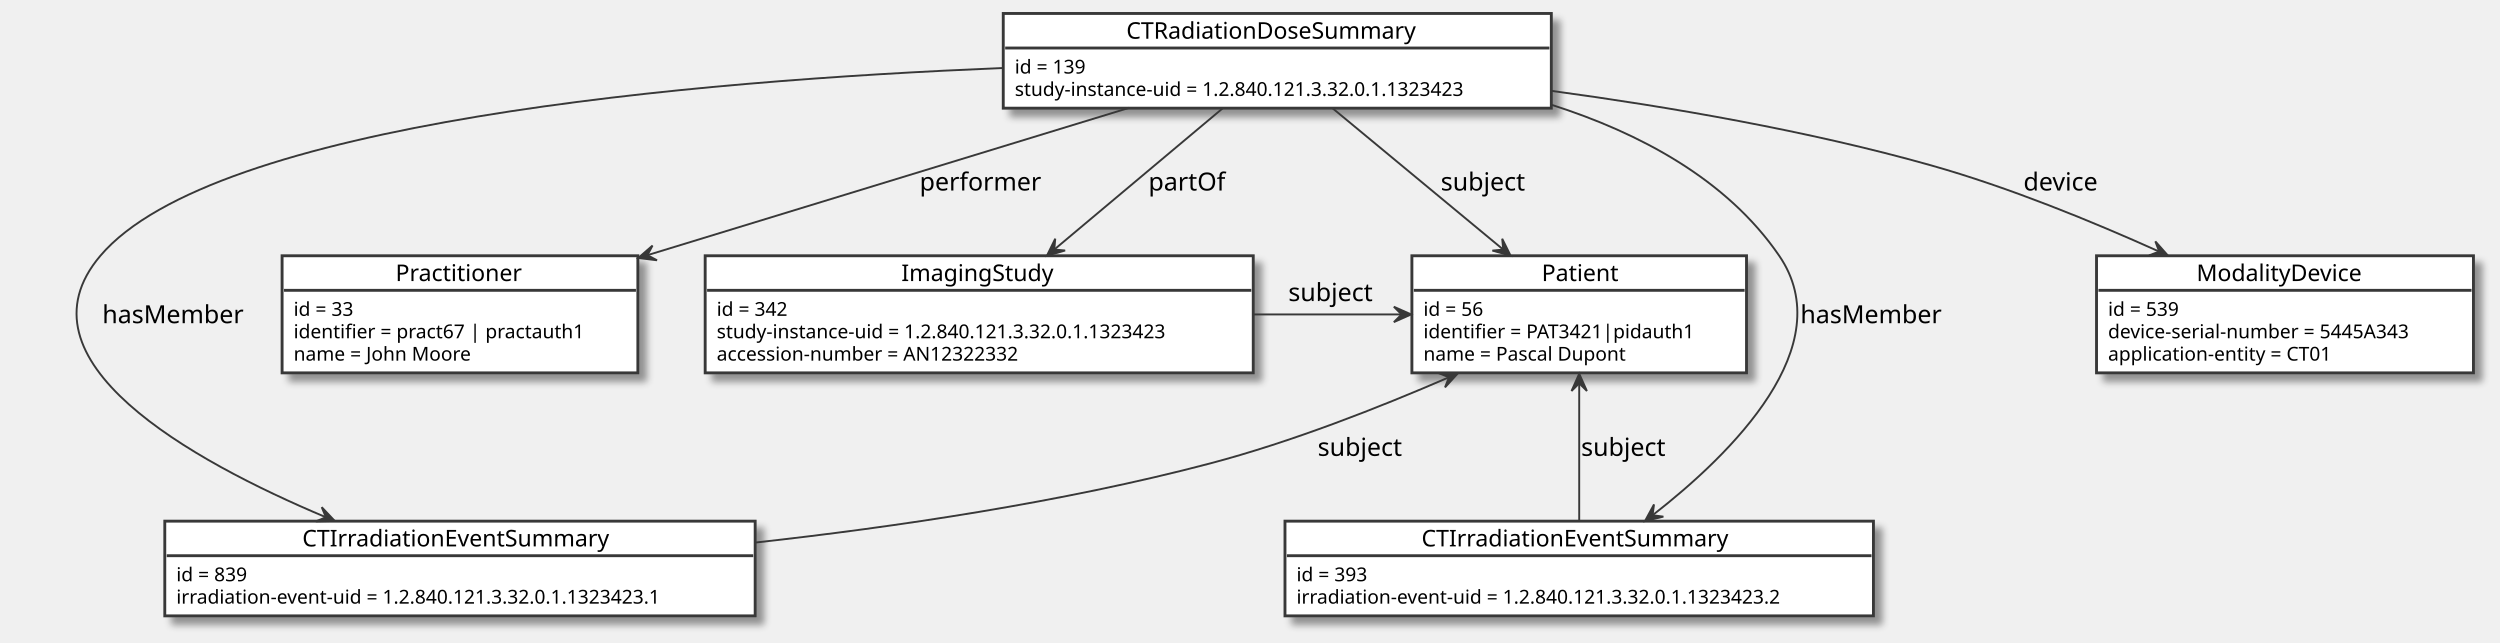
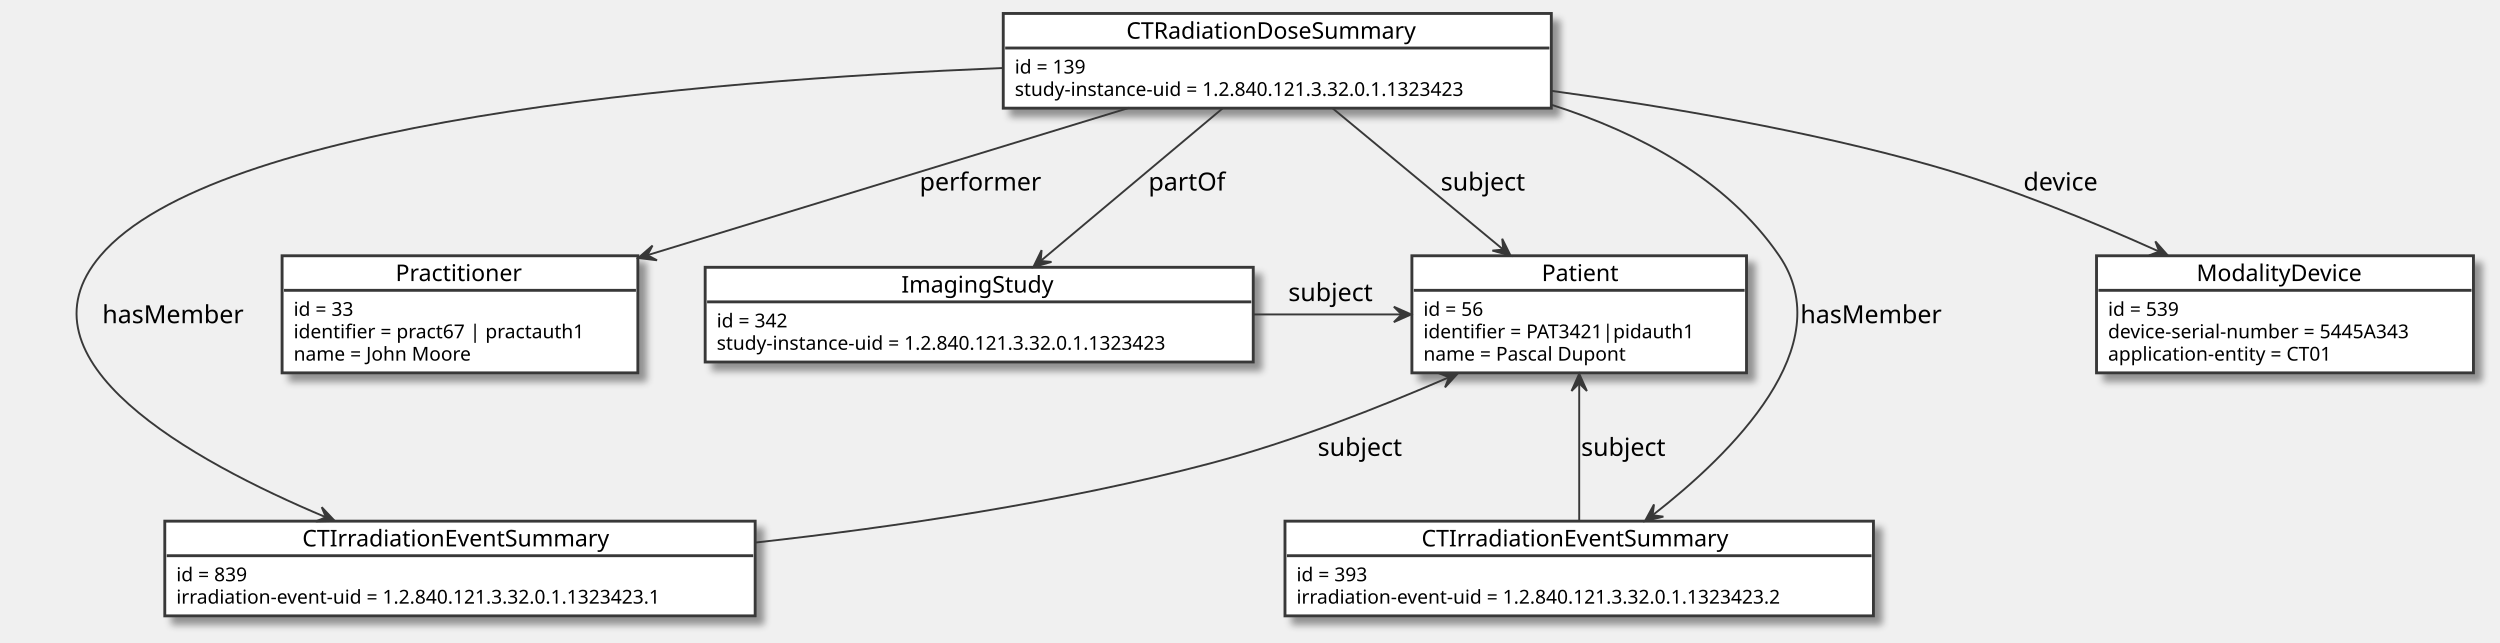
<svg xmlns="http://www.w3.org/2000/svg" contentScriptType="application/ecmascript" contentStyleType="text/css" height="334px" preserveAspectRatio="none" style="width:1300px;height:334px;background:#FFFFFF;" version="1.1" viewBox="0 0 1300 334" width="1300px" zoomAndPan="magnify">
  <defs>
-     <filter height="300%" id="fhmry8j4hx7r8" width="300%" x="-1" y="-1">
+     <filter height="300%" id="f172w0wew5q433" width="300%" x="-1" y="-1">
      <feGaussianBlur result="blurOut" stdDeviation="2.0" />
      <feColorMatrix in="blurOut" result="blurOut2" type="matrix" values="0 0 0 0 0 0 0 0 0 0 0 0 0 0 0 0 0 0 .4 0" />
      <feOffset dx="4.0" dy="4.0" in="blurOut2" result="blurOut3" />
      <feBlend in="SourceGraphic" in2="blurOut3" mode="normal" />
    </filter>
  </defs>
  <g>
-     <rect fill="#FFFFFF" filter="url(#fhmry8j4hx7r8)" height="49.25" style="stroke:#383838;stroke-width:1.5;" width="285" x="521.689" y="7" />
+     <rect fill="#FFFFFF" filter="url(#f172w0wew5q433)" height="49.25" style="stroke:#383838;stroke-width:1.5;" width="285" x="521.689" y="7" />
    <text fill="#000000" font-family="sans-serif" font-size="12" lengthAdjust="spacing" textLength="157" x="585.689" y="20.139">CTRadiationDoseSummary</text>
    <line style="stroke:#383838;stroke-width:1.5;" x1="522.689" x2="805.689" y1="24.969" y2="24.969" />
    <text fill="#000000" font-family="sans-serif" font-size="10" lengthAdjust="spacing" textLength="45" x="527.689" y="38.251">id = 139</text>
    <text fill="#000000" font-family="sans-serif" font-size="10" lengthAdjust="spacing" textLength="273" x="527.689" y="49.892">study-instance-uid = 1.2.840.121.3.32.0.1.1323423</text>
-     <rect fill="#FFFFFF" filter="url(#fhmry8j4hx7r8)" height="60.891" style="stroke:#383838;stroke-width:1.5;" width="174" x="734.189" y="133" />
+     <rect fill="#FFFFFF" filter="url(#f172w0wew5q433)" height="60.891" style="stroke:#383838;stroke-width:1.5;" width="174" x="734.189" y="133" />
    <text fill="#000000" font-family="sans-serif" font-size="12" lengthAdjust="spacing" textLength="39" x="801.689" y="146.139">Patient</text>
    <line style="stroke:#383838;stroke-width:1.5;" x1="735.189" x2="907.189" y1="150.969" y2="150.969" />
    <text fill="#000000" font-family="sans-serif" font-size="10" lengthAdjust="spacing" textLength="37" x="740.189" y="164.251">id = 56</text>
    <text fill="#000000" font-family="sans-serif" font-size="10" lengthAdjust="spacing" textLength="162" x="740.189" y="175.892">identifier = PAT3421|pidauth1</text>
    <text fill="#000000" font-family="sans-serif" font-size="10" lengthAdjust="spacing" textLength="123" x="740.189" y="187.532">name = Pascal Dupont</text>
-     <rect fill="#FFFFFF" filter="url(#fhmry8j4hx7r8)" height="60.891" style="stroke:#383838;stroke-width:1.5;" width="285" x="366.689" y="133" />
-     <text fill="#000000" font-family="sans-serif" font-size="12" lengthAdjust="spacing" textLength="81" x="468.689" y="146.139">ImagingStudy</text>
-     <line style="stroke:#383838;stroke-width:1.5;" x1="367.689" x2="650.689" y1="150.969" y2="150.969" />
-     <text fill="#000000" font-family="sans-serif" font-size="10" lengthAdjust="spacing" textLength="44" x="372.689" y="164.251">id = 342</text>
-     <text fill="#000000" font-family="sans-serif" font-size="10" lengthAdjust="spacing" textLength="273" x="372.689" y="175.892">study-instance-uid = 1.2.840.121.3.32.0.1.1323423</text>
-     <text fill="#000000" font-family="sans-serif" font-size="10" lengthAdjust="spacing" textLength="181" x="372.689" y="187.532">accession-number = AN12322332</text>
-     <rect fill="#FFFFFF" filter="url(#fhmry8j4hx7r8)" height="60.891" style="stroke:#383838;stroke-width:1.5;" width="185" x="146.689" y="133" />
+     <rect fill="#FFFFFF" filter="url(#f172w0wew5q433)" height="49.25" style="stroke:#383838;stroke-width:1.5;" width="285" x="366.689" y="139" />
+     <text fill="#000000" font-family="sans-serif" font-size="12" lengthAdjust="spacing" textLength="81" x="468.689" y="152.139">ImagingStudy</text>
+     <line style="stroke:#383838;stroke-width:1.5;" x1="367.689" x2="650.689" y1="156.969" y2="156.969" />
+     <text fill="#000000" font-family="sans-serif" font-size="10" lengthAdjust="spacing" textLength="44" x="372.689" y="170.251">id = 342</text>
+     <text fill="#000000" font-family="sans-serif" font-size="10" lengthAdjust="spacing" textLength="273" x="372.689" y="181.892">study-instance-uid = 1.2.840.121.3.32.0.1.1323423</text>
+     <rect fill="#FFFFFF" filter="url(#f172w0wew5q433)" height="60.891" style="stroke:#383838;stroke-width:1.5;" width="185" x="146.689" y="133" />
    <text fill="#000000" font-family="sans-serif" font-size="12" lengthAdjust="spacing" textLength="67" x="205.689" y="146.139">Practitioner</text>
    <line style="stroke:#383838;stroke-width:1.5;" x1="147.689" x2="330.689" y1="150.969" y2="150.969" />
    <text fill="#000000" font-family="sans-serif" font-size="10" lengthAdjust="spacing" textLength="38" x="152.689" y="164.251">id = 33</text>
    <text fill="#000000" font-family="sans-serif" font-size="10" lengthAdjust="spacing" textLength="173" x="152.689" y="175.892">identifier = pract67 | practauth1</text>
    <text fill="#000000" font-family="sans-serif" font-size="10" lengthAdjust="spacing" textLength="107" x="152.689" y="187.532">name = John Moore</text>
-     <rect fill="#FFFFFF" filter="url(#fhmry8j4hx7r8)" height="60.891" style="stroke:#383838;stroke-width:1.5;" width="196" x="1090.193" y="133" />
+     <rect fill="#FFFFFF" filter="url(#f172w0wew5q433)" height="60.891" style="stroke:#383838;stroke-width:1.5;" width="196" x="1090.193" y="133" />
    <text fill="#000000" font-family="sans-serif" font-size="12" lengthAdjust="spacing" textLength="92" x="1142.193" y="146.139">ModalityDevice</text>
    <line style="stroke:#383838;stroke-width:1.5;" x1="1091.193" x2="1285.193" y1="150.969" y2="150.969" />
    <text fill="#000000" font-family="sans-serif" font-size="10" lengthAdjust="spacing" textLength="44" x="1096.193" y="164.251">id = 539</text>
    <text fill="#000000" font-family="sans-serif" font-size="10" lengthAdjust="spacing" textLength="184" x="1096.193" y="175.892">device-serial-number = 5445A343</text>
    <text fill="#000000" font-family="sans-serif" font-size="10" lengthAdjust="spacing" textLength="139" x="1096.193" y="187.532">application-entity = CT01</text>
-     <rect fill="#FFFFFF" filter="url(#fhmry8j4hx7r8)" height="49.25" style="stroke:#383838;stroke-width:1.5;" width="307" x="85.689" y="271" />
+     <rect fill="#FFFFFF" filter="url(#f172w0wew5q433)" height="49.25" style="stroke:#383838;stroke-width:1.5;" width="307" x="85.689" y="271" />
    <text fill="#000000" font-family="sans-serif" font-size="12" lengthAdjust="spacing" textLength="164" x="157.189" y="284.139">CTIrradiationEventSummary</text>
    <line style="stroke:#383838;stroke-width:1.5;" x1="86.689" x2="391.689" y1="288.969" y2="288.969" />
    <text fill="#000000" font-family="sans-serif" font-size="10" lengthAdjust="spacing" textLength="45" x="91.689" y="302.251">id = 839</text>
    <text fill="#000000" font-family="sans-serif" font-size="10" lengthAdjust="spacing" textLength="295" x="91.689" y="313.892">irradiation-event-uid = 1.2.840.121.3.32.0.1.1323423.1</text>
-     <rect fill="#FFFFFF" filter="url(#fhmry8j4hx7r8)" height="49.25" style="stroke:#383838;stroke-width:1.5;" width="306" x="668.189" y="271" />
+     <rect fill="#FFFFFF" filter="url(#f172w0wew5q433)" height="49.25" style="stroke:#383838;stroke-width:1.5;" width="306" x="668.189" y="271" />
    <text fill="#000000" font-family="sans-serif" font-size="12" lengthAdjust="spacing" textLength="164" x="739.189" y="284.139">CTIrradiationEventSummary</text>
    <line style="stroke:#383838;stroke-width:1.5;" x1="669.189" x2="973.189" y1="288.969" y2="288.969" />
    <text fill="#000000" font-family="sans-serif" font-size="10" lengthAdjust="spacing" textLength="45" x="674.189" y="302.251">id = 393</text>
    <text fill="#000000" font-family="sans-serif" font-size="10" lengthAdjust="spacing" textLength="294" x="674.189" y="313.892">irradiation-event-uid = 1.2.840.121.3.32.0.1.1323423.2</text>
-     <path codeLine="42" d="M692.62,56.042 C717.466,76.615 753.797,106.698 781.505,129.641 " fill="none" id="CTRadiationDoseSummary-to-Patient" style="stroke:#383838;stroke-width:1.0;" />
+     <path codeLine="41" d="M692.62,56.042 C717.466,76.615 753.797,106.698 781.505,129.641 " fill="none" id="CTRadiationDoseSummary-to-Patient" style="stroke:#383838;stroke-width:1.0;" />
    <polygon fill="#383838" points="785.528,132.972,781.148,124.151,781.677,129.783,776.045,130.312,785.528,132.972" style="stroke:#383838;stroke-width:1.0;" />
    <text fill="#000000" font-family="sans-serif" font-size="13" lengthAdjust="spacing" textLength="46" x="749.189" y="99.067">subject</text>
-     <path codeLine="43" d="M636.119,56.042 C611.59,76.615 575.722,106.698 548.367,129.641 " fill="none" id="CTRadiationDoseSummary-to-ImagingStudy" style="stroke:#383838;stroke-width:1.0;" />
-     <polygon fill="#383838" points="544.395,132.972,553.862,130.254,548.226,129.759,548.721,124.124,544.395,132.972" style="stroke:#383838;stroke-width:1.0;" />
+     <path codeLine="42" d="M636.119,56.042 C609.428,78.428 569.311,112.074 541.346,135.53 " fill="none" id="CTRadiationDoseSummary-to-ImagingStudy" style="stroke:#383838;stroke-width:1.0;" />
+     <polygon fill="#383838" points="537.311,138.914,546.778,136.196,541.143,135.701,541.637,130.066,537.311,138.914" style="stroke:#383838;stroke-width:1.0;" />
    <text fill="#000000" font-family="sans-serif" font-size="13" lengthAdjust="spacing" textLength="41" x="597.189" y="99.067">partOf</text>
-     <path codeLine="44" d="M587.224,56.042 C517.004,77.521 412.896,109.366 336.842,132.629 " fill="none" id="CTRadiationDoseSummary-to-Practitioner" style="stroke:#383838;stroke-width:1.0;" />
+     <path codeLine="43" d="M587.224,56.042 C517.004,77.521 412.896,109.366 336.842,132.629 " fill="none" id="CTRadiationDoseSummary-to-Practitioner" style="stroke:#383838;stroke-width:1.0;" />
    <polygon fill="#383838" points="331.874,134.149,341.65,135.344,336.656,132.688,339.312,127.693,331.874,134.149" style="stroke:#383838;stroke-width:1.0;" />
    <text fill="#000000" font-family="sans-serif" font-size="13" lengthAdjust="spacing" textLength="65" x="478.189" y="99.067">performer</text>
-     <path codeLine="45" d="M806.836,47.267 C868.282,55.592 940.498,68.027 1004.189,86 C1044.653,97.42 1088.173,115.24 1122.723,130.809 " fill="none" id="CTRadiationDoseSummary-to-ModalityDevice" style="stroke:#383838;stroke-width:1.0;" />
+     <path codeLine="44" d="M806.836,47.267 C868.282,55.592 940.498,68.027 1004.189,86 C1044.653,97.42 1088.173,115.24 1122.723,130.809 " fill="none" id="CTRadiationDoseSummary-to-ModalityDevice" style="stroke:#383838;stroke-width:1.0;" />
    <polygon fill="#383838" points="1127.323,132.892,1120.787,125.525,1122.772,130.822,1117.475,132.807,1127.323,132.892" style="stroke:#383838;stroke-width:1.0;" />
    <text fill="#000000" font-family="sans-serif" font-size="13" lengthAdjust="spacing" textLength="42" x="1052.193" y="99.067">device</text>
-     <path codeLine="46" d="M521.664,35.359 C360.031,41.968 111.212,63.494 52.189,133 C6,187.392 98.796,239.288 169.455,268.965 " fill="none" id="CTRadiationDoseSummary-to-CTIrradiationEventSummary1" style="stroke:#383838;stroke-width:1.0;" />
+     <path codeLine="45" d="M521.664,35.359 C360.031,41.968 111.212,63.494 52.189,133 C6,187.392 98.796,239.288 169.455,268.965 " fill="none" id="CTRadiationDoseSummary-to-CTIrradiationEventSummary1" style="stroke:#383838;stroke-width:1.0;" />
    <polygon fill="#383838" points="174.075,270.887,167.301,263.738,169.459,268.967,164.229,271.124,174.075,270.887" style="stroke:#383838;stroke-width:1.0;" />
    <text fill="#000000" font-family="sans-serif" font-size="13" lengthAdjust="spacing" textLength="75" x="53.189" y="168.067">hasMember</text>
-     <path codeLine="47" d="M806.962,54.554 C852.4,69.07 897.903,93.13 925.189,133 C957.21,179.79 900.829,235.663 859.342,267.917 " fill="none" id="CTRadiationDoseSummary-to-CTIrradiationEventSummary2" style="stroke:#383838;stroke-width:1.0;" />
+     <path codeLine="46" d="M806.962,54.554 C852.4,69.07 897.903,93.13 925.189,133 C957.21,179.79 900.829,235.663 859.342,267.917 " fill="none" id="CTRadiationDoseSummary-to-CTIrradiationEventSummary2" style="stroke:#383838;stroke-width:1.0;" />
    <polygon fill="#383838" points="855.377,270.963,864.951,268.652,859.342,267.917,860.078,262.308,855.377,270.963" style="stroke:#383838;stroke-width:1.0;" />
    <text fill="#000000" font-family="sans-serif" font-size="13" lengthAdjust="spacing" textLength="75" x="936.189" y="168.067">hasMember</text>
-     <path codeLine="50" d="M753.256,196.257 C717.124,211.938 671.526,229.84 629.189,241 C552.53,261.208 465.268,274.087 392.751,282.13 " fill="none" id="Patient-backto-CTIrradiationEventSummary1" style="stroke:#383838;stroke-width:1.0;" />
+     <path codeLine="49" d="M753.256,196.257 C717.124,211.938 671.526,229.84 629.189,241 C552.53,261.208 465.268,274.087 392.751,282.13 " fill="none" id="Patient-backto-CTIrradiationEventSummary1" style="stroke:#383838;stroke-width:1.0;" />
    <polygon fill="#383838" points="758.064,194.16,748.216,194.091,753.481,196.159,751.413,201.424,758.064,194.16" style="stroke:#383838;stroke-width:1.0;" />
    <text fill="#000000" font-family="sans-serif" font-size="13" lengthAdjust="spacing" textLength="46" x="685.189" y="237.067">subject</text>
-     <path codeLine="51" d="M821.189,199.347 C821.189,221.987 821.189,250.896 821.189,270.877 " fill="none" id="Patient-backto-CTIrradiationEventSummary2" style="stroke:#383838;stroke-width:1.0;" />
+     <path codeLine="50" d="M821.189,199.347 C821.189,221.987 821.189,250.896 821.189,270.877 " fill="none" id="Patient-backto-CTIrradiationEventSummary2" style="stroke:#383838;stroke-width:1.0;" />
    <polygon fill="#383838" points="821.189,194.325,817.189,203.325,821.189,199.325,825.189,203.325,821.189,194.325" style="stroke:#383838;stroke-width:1.0;" />
    <text fill="#000000" font-family="sans-serif" font-size="13" lengthAdjust="spacing" textLength="46" x="822.189" y="237.067">subject</text>
-     <path codeLine="52" d="M651.949,163.5 C678.014,163.5 704.576,163.5 728.696,163.5 " fill="none" id="ImagingStudy-to-Patient" style="stroke:#383838;stroke-width:1.0;" />
+     <path codeLine="51" d="M651.949,163.5 C678.014,163.5 704.576,163.5 728.696,163.5 " fill="none" id="ImagingStudy-to-Patient" style="stroke:#383838;stroke-width:1.0;" />
    <polygon fill="#383838" points="733.804,163.5,724.804,159.5,728.804,163.5,724.804,167.5,733.804,163.5" style="stroke:#383838;stroke-width:1.0;" />
    <text fill="#000000" font-family="sans-serif" font-size="13" lengthAdjust="spacing" textLength="46" x="669.939" y="156.567">subject</text>
  </g>
</svg>
